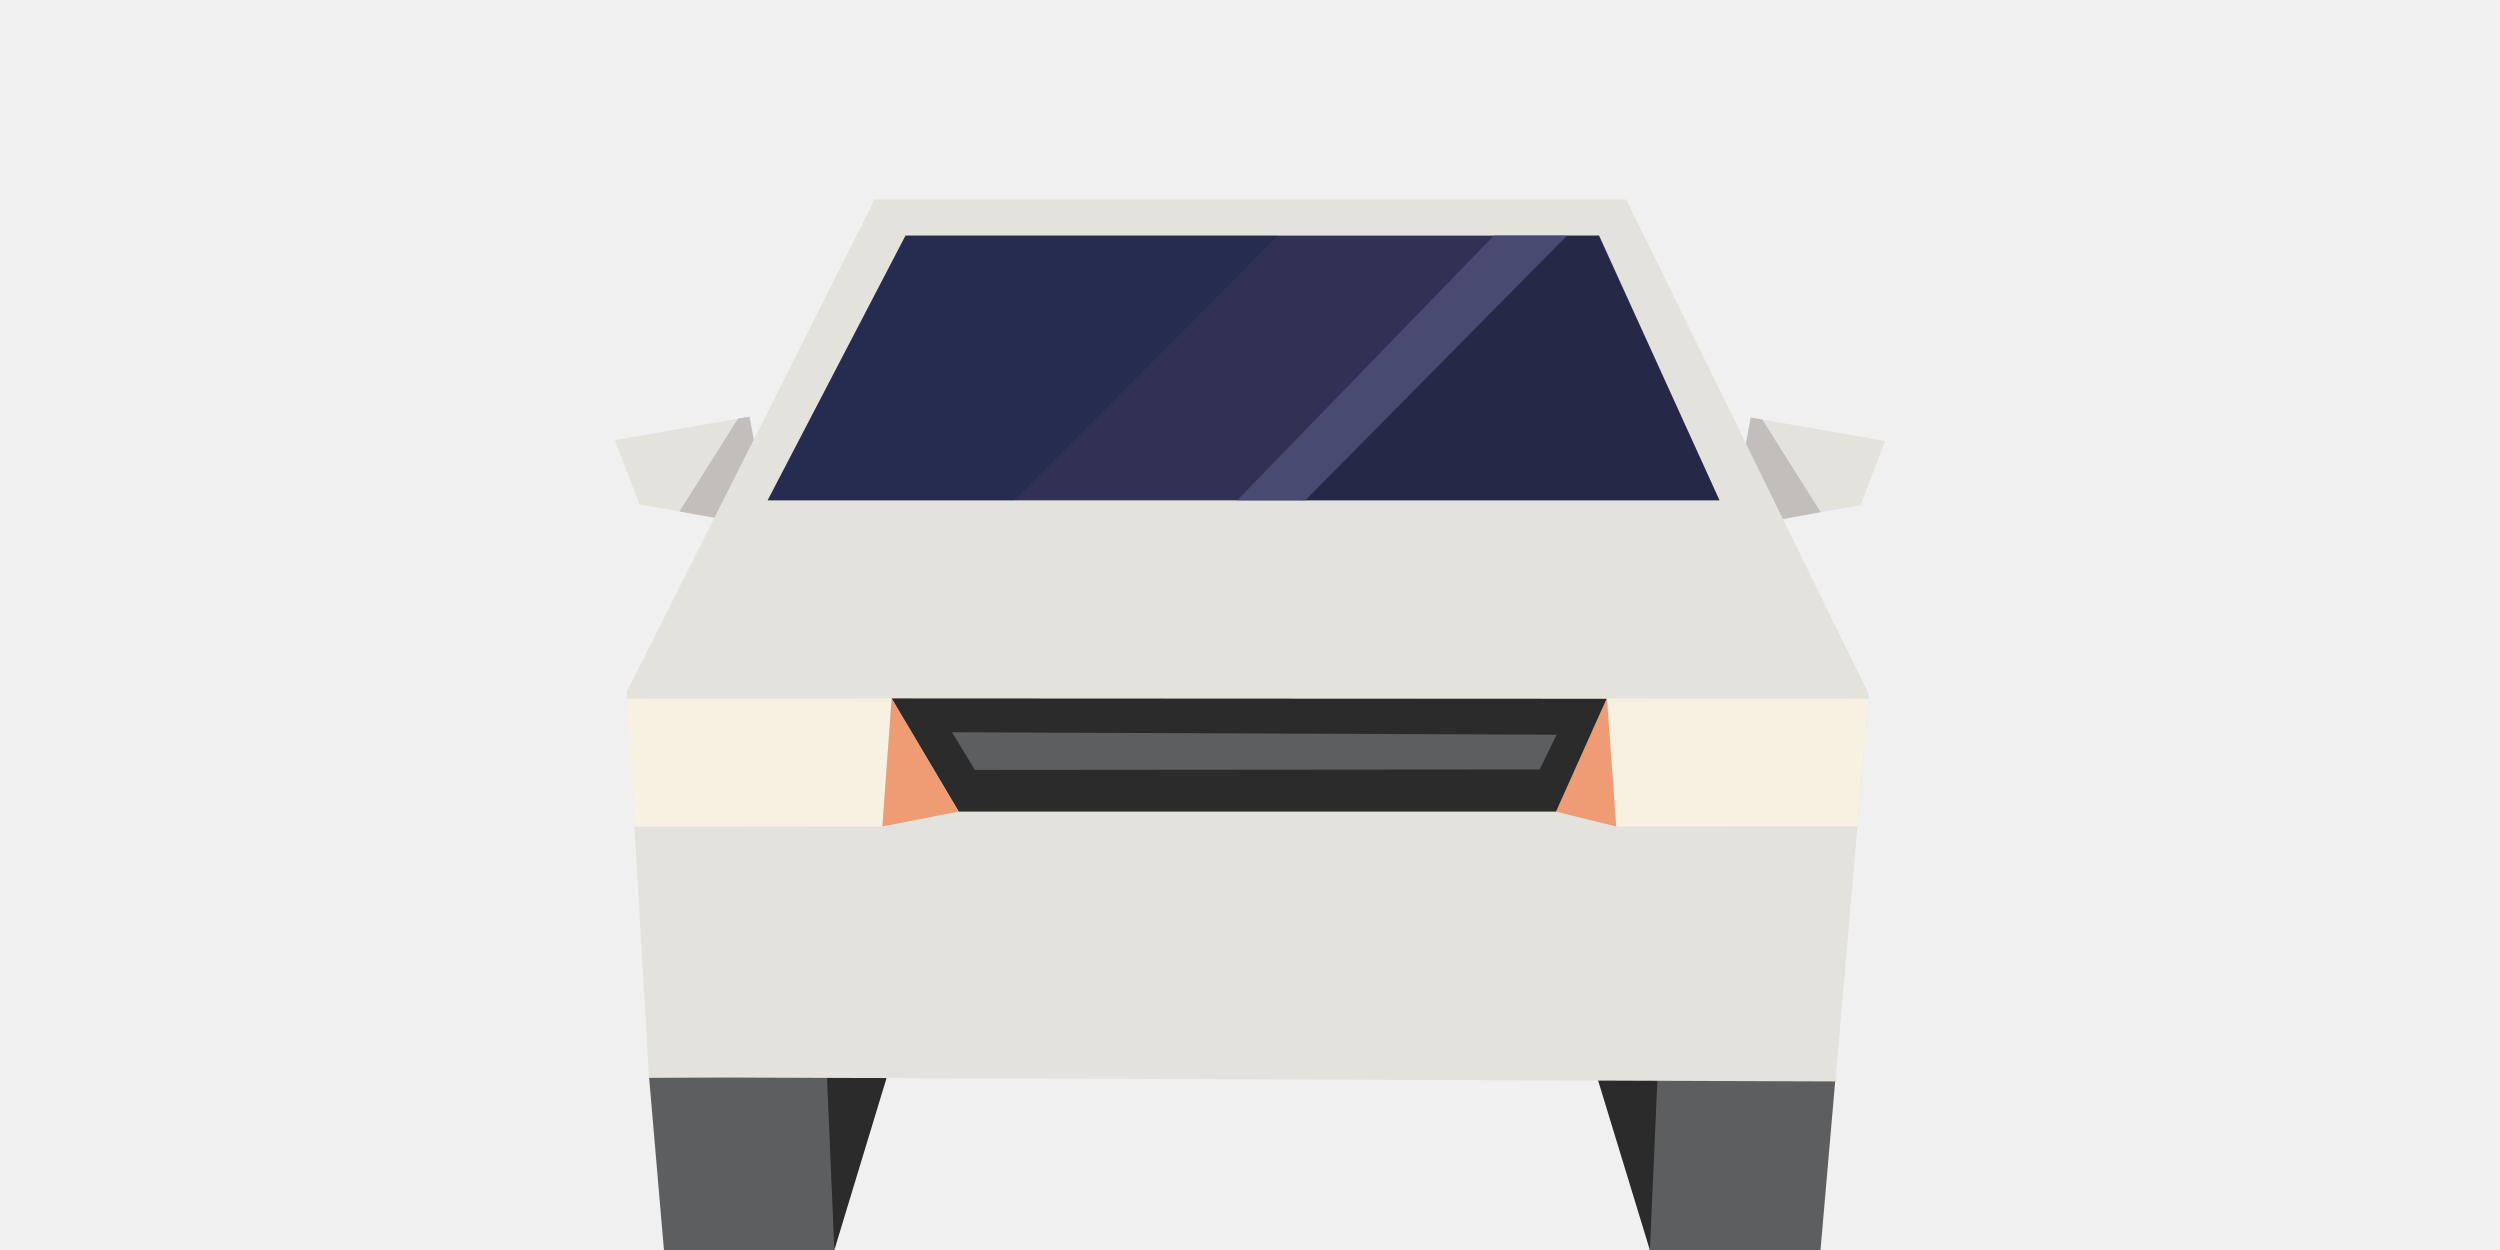
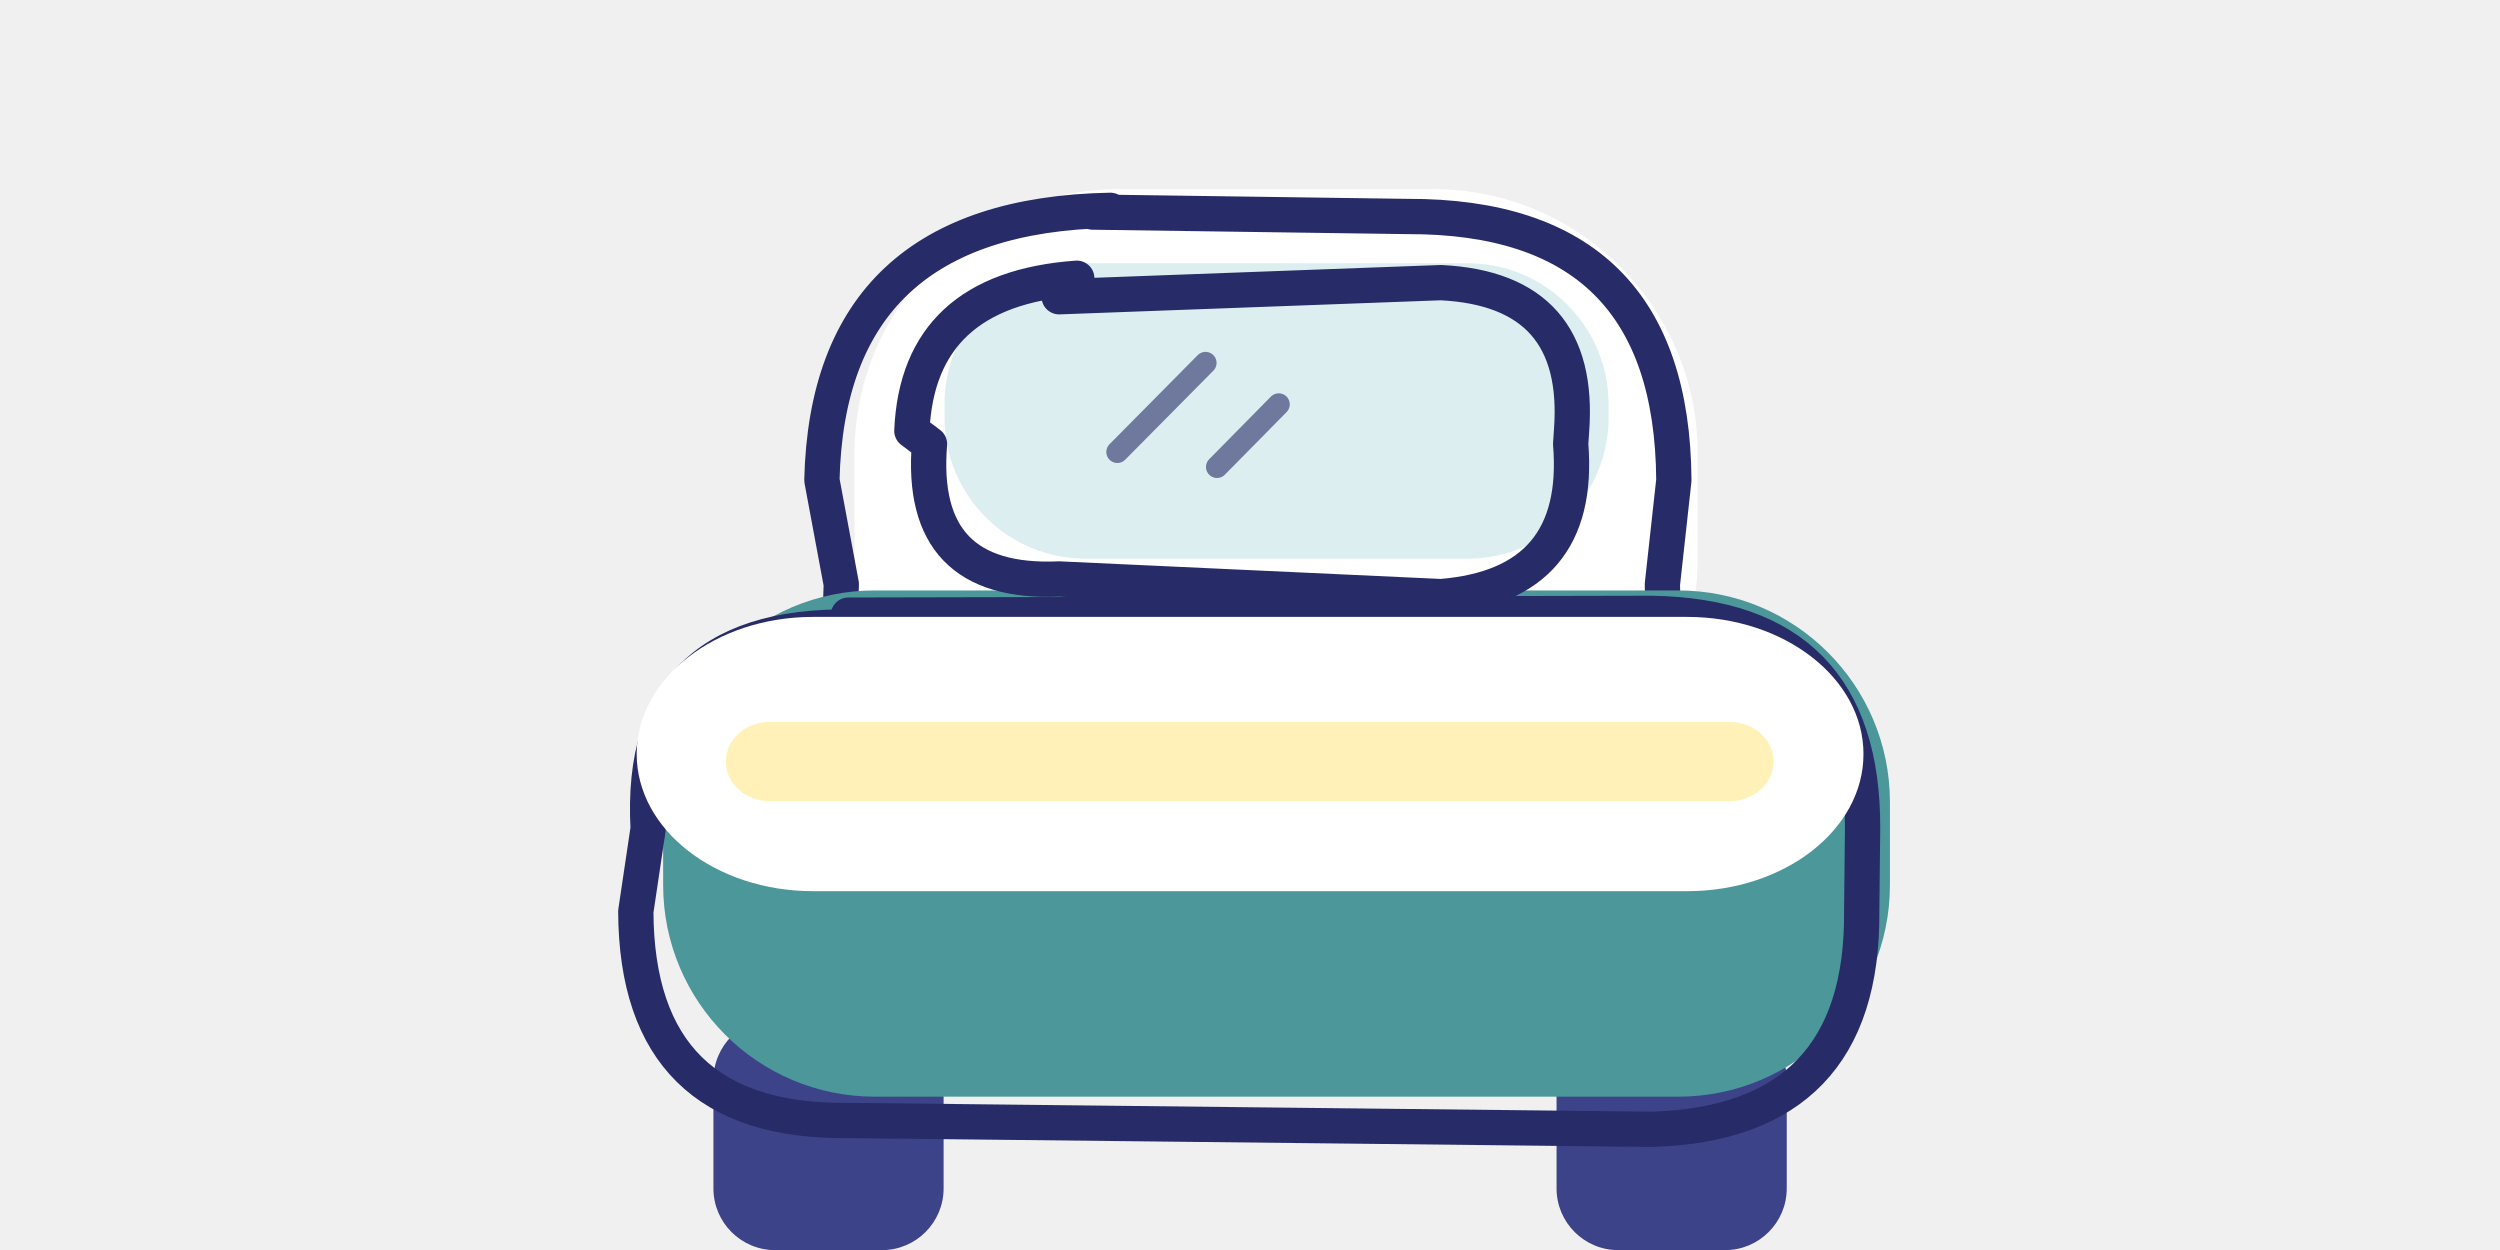
- <svg xmlns="http://www.w3.org/2000/svg" width="100%" height="100%" viewBox="0 0 360 180" version="1.1" xml:space="preserve" style="fill-rule:evenodd;clip-rule:evenodd;stroke-linejoin:round;stroke-miterlimit:2;">
-   <g transform="matrix(1.27,0,0,1.27,88.5343,-65.6383)">
-     <g id="car-inbound">
-       <g id="car-inbound1">
-         <g id="mirror-inbound-right">
-           <g transform="matrix(1,0,0,1,0,-10.3296)">
-             <path d="M127.589,121.742L141.24,119.292L144.04,112.013L128.779,109.351L127.52,116.072L125.199,118.411L127.589,121.742Z" style="fill:rgb(228,226,220);fill-rule:nonzero;" />
-           </g>
-           <g transform="matrix(1,0,0,1,0,-10.3296)">
-             <path d="M127.604,121.746L125.277,118.252L127.536,116.067L128.805,109.37L130.102,109.578L136.723,120.08L127.604,121.746Z" style="fill:rgb(193,190,187);fill-rule:nonzero;" />
-           </g>
-         </g>
-         <g id="mirror-inbound-left">
-           <g transform="matrix(1,0,0,1,0,-10.3296)">
-             <path d="M0,111.919L2.8,119.198L16.451,121.648L18.841,118.317L16.52,115.978L15.26,109.258L0,111.919Z" style="fill:rgb(228,226,220);fill-rule:nonzero;" />
-           </g>
-           <g transform="matrix(1,0,0,1,0,-10.3296)">
-             <path d="M16.467,121.646L18.794,118.152L16.535,115.967L15.266,109.27L13.969,109.478L7.328,120.009L16.467,121.646Z" style="fill:rgb(193,190,187);fill-rule:nonzero;" />
-           </g>
-         </g>
-         <path d="M3.89,173.884L5.57,193.416L24.891,193.416L28.882,173.674L3.89,173.884Z" style="fill:rgb(92,94,95);fill-rule:nonzero;" />
-         <path d="M24.052,173.674L24.892,193.416L30.884,173.674L24.052,173.674Z" style="fill:rgb(42,43,42);fill-rule:nonzero;" />
-         <path d="M117.358,193.416L136.708,193.416L138.388,174.095L113.395,173.884L117.358,193.416Z" style="fill:rgb(92,94,95);fill-rule:nonzero;" />
-         <path d="M111.394,173.884L117.358,193.416L118.227,173.884L111.394,173.884Z" style="fill:rgb(42,43,42);fill-rule:nonzero;" />
-         <g transform="matrix(1,-3.22153e-17,-3.22153e-17,1.13153,0,-22.926)">
-           <path d="M29.468,85.928L1.35,135.269L3.869,173.884L5.759,173.89L138.396,174.304L142.192,135.508L114.687,85.928L29.468,85.928Z" style="fill:rgb(228,226,220);fill-rule:nonzero;" />
-         </g>
-         <g transform="matrix(1,-8.52366e-17,-8.52366e-17,1.348,1.39815e-14,-42.2467)">
-           <path d="M32.958,89.498L17.329,111.768L125.254,111.768L111.584,89.498L32.958,89.498L32.958,89.498Z" style="fill:rgb(49,49,86);fill-rule:nonzero;" />
-         </g>
-         <g transform="matrix(1.35601,0,0,1.35601,-9.08601,-43.1939)">
-           <path d="M31.032,89.668L19.48,111.806L40.11,111.806L62.168,89.668L31.032,89.668L31.032,89.668Z" style="fill:rgb(15,35,66);fill-opacity:0.3;fill-rule:nonzero;" />
-         </g>
-         <path d="M111.625,78.397L107.969,78.397L77.75,108.417L125.254,108.417L111.625,78.397L111.625,78.397Z" style="fill:rgb(10,23,35);fill-opacity:0.3;fill-rule:nonzero;" />
-         <g transform="matrix(1.34973,0,0,1.34973,-25.576,-42.4401)">
-           <path d="M76.954,111.768L98.941,89.527L92.801,89.527L71.23,111.768L76.954,111.768L76.954,111.768Z" style="fill:rgb(73,74,114);fill-rule:nonzero;" />
-         </g>
-         <g transform="matrix(1,0,0,1,-199.295,-4.4702)">
-           <path d="M200.645,135.387L201.512,149.887L229.631,149.859L230.682,135.348L200.645,135.387L200.645,135.387Z" style="fill:rgb(246,241,225);fill-rule:nonzero;" />
-         </g>
-         <g transform="matrix(1,0,0,1,-199.295,-4.4702)">
-           <path d="M230.683,135.348L238.254,148.177L229.631,149.859L230.683,135.348Z" style="fill:rgb(239,156,116);fill-rule:nonzero;" />
-         </g>
-         <g transform="matrix(1,0,0,1,-199.295,-4.4702)">
-           <path d="M341.445,135.387L340.182,149.845L312.838,149.859L311.786,135.348L341.445,135.387L341.445,135.387Z" style="fill:rgb(246,241,225);fill-rule:nonzero;" />
-         </g>
-         <g transform="matrix(1,0,0,1,-199.295,-4.4702)">
-           <path d="M311.786,135.348L305.968,148.177L312.838,149.859L311.786,135.348Z" style="fill:rgb(239,156,116);fill-rule:nonzero;" />
-         </g>
-         <g transform="matrix(1,0,0,1,-199.295,-4.4702)">
-           <path d="M311.753,135.388L230.693,135.345L238.297,148.176L306.012,148.176L311.753,135.388Z" style="fill:rgb(42,43,42);fill-rule:nonzero;" />
-         </g>
-         <g transform="matrix(1,0,0,1,-199.295,-4.4702)">
-           <path d="M306.083,139.461L304.157,143.397L240.119,143.452L237.527,139.18L306.083,139.461Z" style="fill:rgb(92,94,95);fill-rule:nonzero;" />
-         </g>
-       </g>
+ <svg xmlns="http://www.w3.org/2000/svg" viewBox="0 0 360 180" fill-rule="evenodd" clip-rule="evenodd" stroke-linejoin="round" stroke-miterlimit="2">
+   <g transform="translate(88 28) scale(1.27)">
+     <g transform="translate(0 0)">
+       <rect x="11.6" y="93.4" width="26.1" height="26.3" rx="7" fill="#3D4388" />
+       <rect x="107.2" y="93.4" width="26.1" height="26.3" rx="7" fill="#3D4388" />
+       <rect x="27.6" y="-0.6" width="95.6" height="71.8" rx="30" fill="#FFFFFF" />
+       <path d="M54.6 2L90.3 2.5Q120.3 2.4 120.5 32.4L119.2 44.2Q120.3 74.2 90.3 73.2L54.6 73.6Q24.6 74.2 26.1 44.2L23.9 32.4Q24.6 2.4 56.6 1.8" fill="none" stroke="#272B67" stroke-width="4" stroke-linecap="round" stroke-linejoin="round" />
+       <rect x="5.9" y="44.9" width="139.1" height="57.4" rx="24" fill="#4C979A" />
+       <path d="M26.9 47.7L118 47.5Q142 47.9 141.9 71.9L141.8 81.3Q142 105.3 118 106L26.9 105Q2.9 105.3 2.8 81.3L4.2 71.9Q2.9 47.9 28.9 49.1" fill="none" stroke="#272B67" stroke-width="4" stroke-linecap="round" stroke-linejoin="round" />
+       <rect x="2.9" y="47.9" width="139.1" height="31.1" rx="20" fill="#FFFFFF" />
+       <rect x="37.8" y="7.8" width="75.3" height="33.5" rx="16" fill="#DDEEF1" />
+       <path d="M50.8 11.6L94.1 10Q110.1 10.8 108.9 26.8L108.8 28.3Q110.1 44.3 94.1 45.6L50.8 43.6Q34.8 44.3 36.1 28.3L34.1 26.8Q34.8 10.8 52.8 9.5" fill="none" stroke="#272B67" stroke-width="4" stroke-linecap="round" stroke-linejoin="round" />
+       <line x1="57.4" y1="29.2" x2="67.4" y2="19.1" stroke="#272B67" stroke-width="2.5" stroke-linecap="round" opacity="0.6" />
+       <line x1="68.7" y1="30.9" x2="75.7" y2="23.8" stroke="#272B67" stroke-width="2.5" stroke-linecap="round" opacity="0.6" />
+       <rect x="13" y="59.8" width="118.8" height="9" rx="5" fill="#FFF1B8" />
    </g>
  </g>
</svg>
